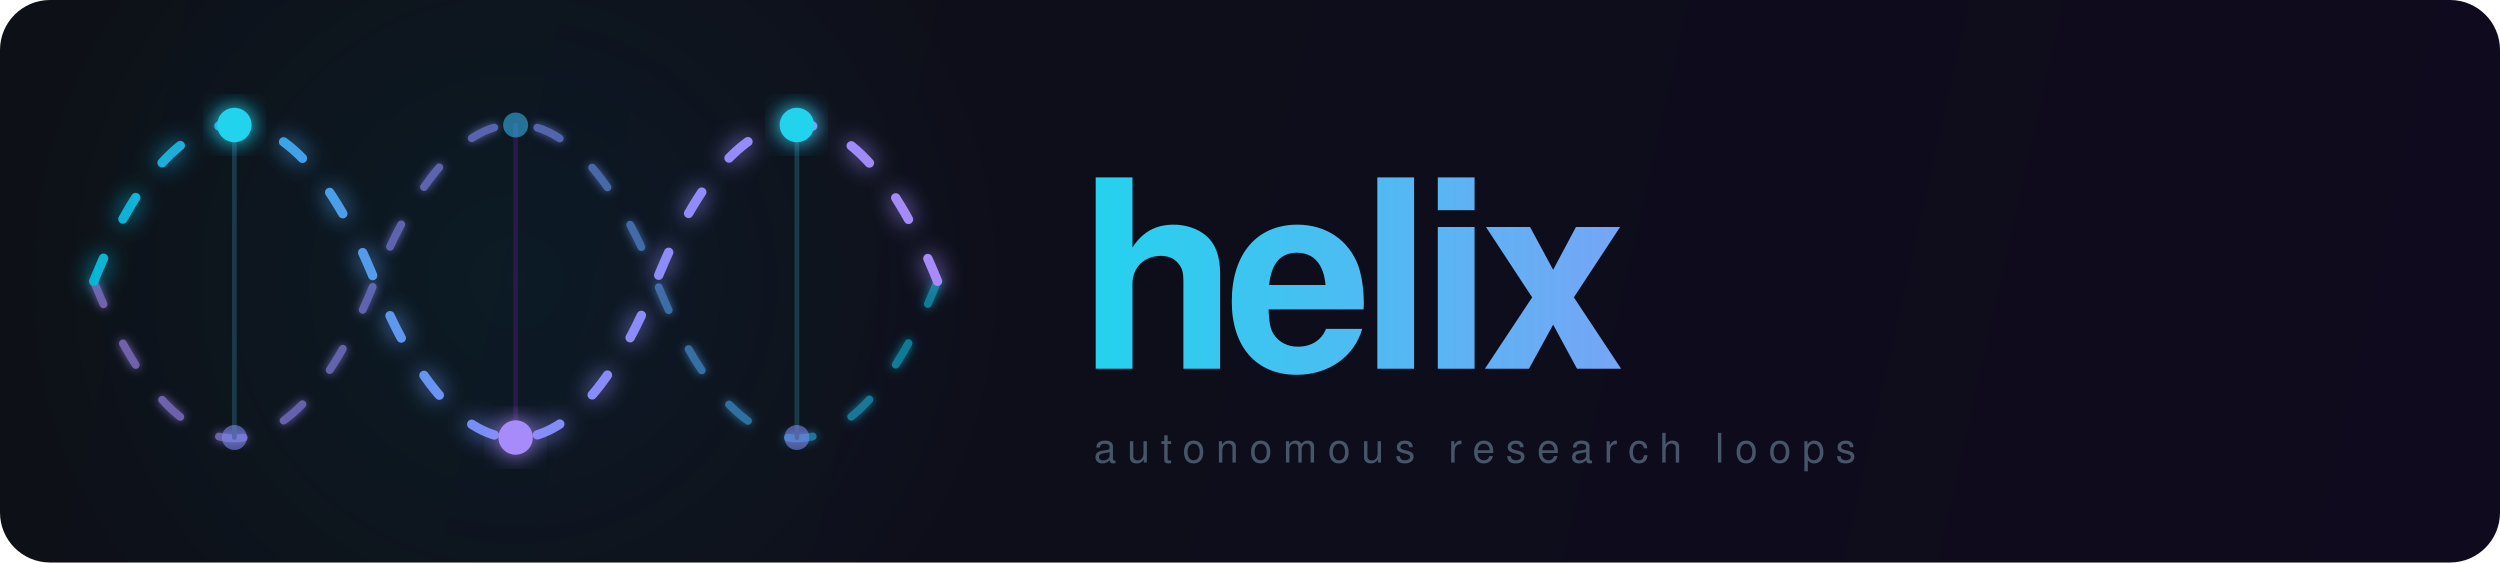
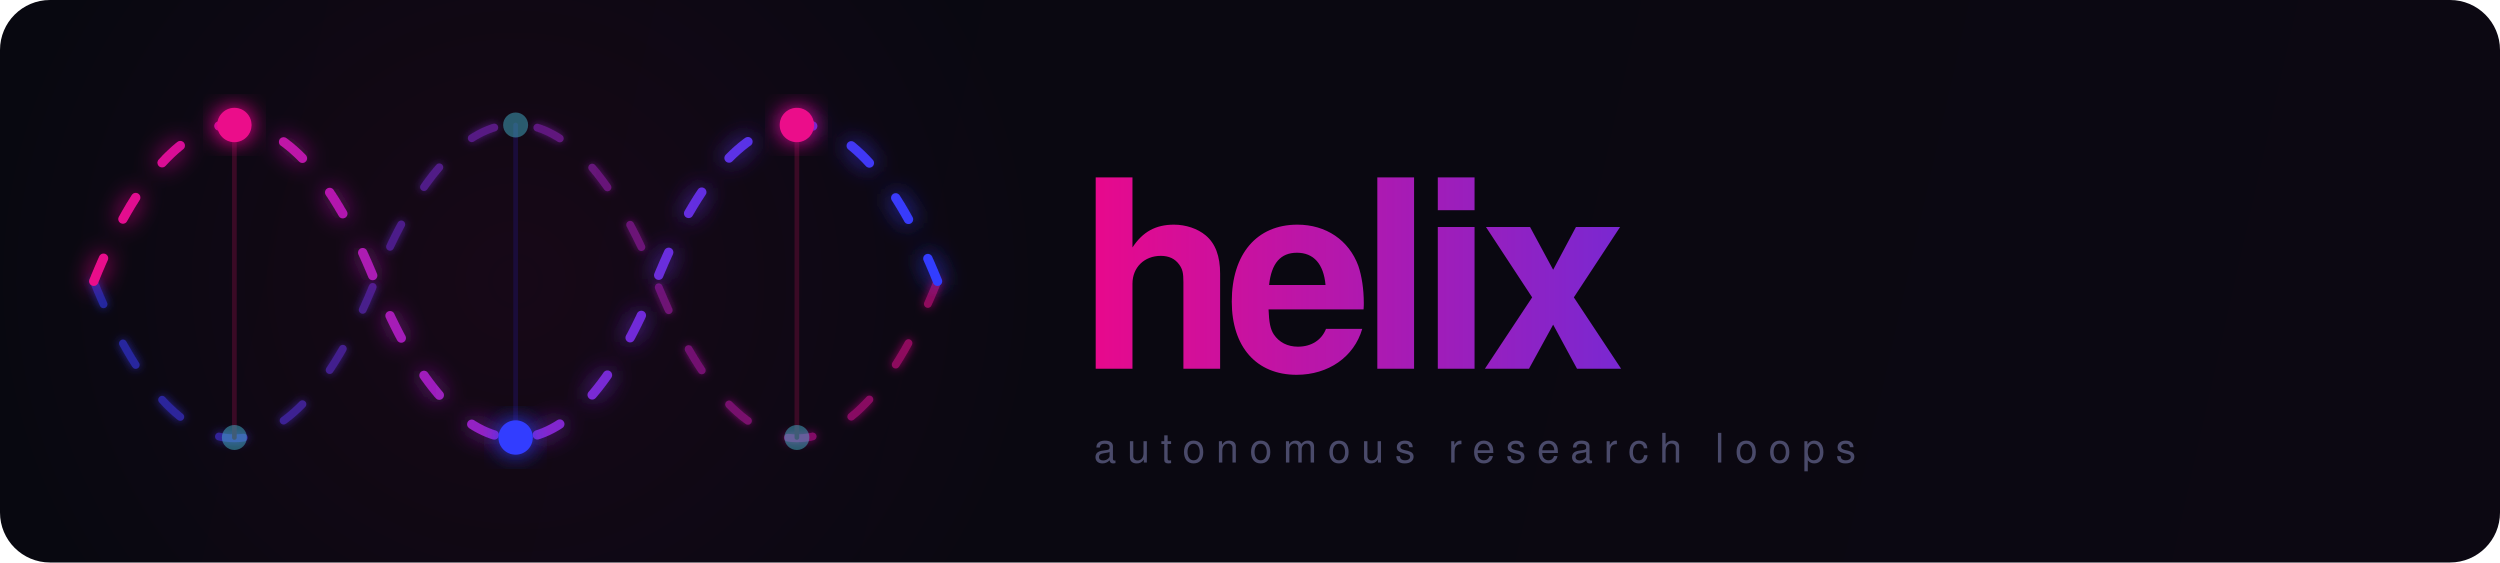
<svg xmlns="http://www.w3.org/2000/svg" width="800" height="180" viewBox="0 0 800 180">
  <defs>
    <linearGradient id="bg" x1="0" y1="0" x2="800" y2="180" gradientUnits="userSpaceOnUse">
-       <stop offset="0%" stop-color="#0d1117" />
-       <stop offset="100%" stop-color="#0f0a1e" />
+       <stop offset="0%" stop-color="#080810" />
+       <stop offset="100%" stop-color="#0c0812" />
    </linearGradient>
-     <radialGradient id="glowbg" cx="165" cy="90" r="160" gradientUnits="userSpaceOnUse">
-       <stop offset="0%" stop-color="#06b6d4" stop-opacity="0.07" />
-       <stop offset="100%" stop-color="#06b6d4" stop-opacity="0" />
+     <radialGradient id="glowbg" cx="165" cy="90" r="170" gradientUnits="userSpaceOnUse">
+       <stop offset="0%" stop-color="#EB088A" stop-opacity="0.06" />
+       <stop offset="100%" stop-color="#EB088A" stop-opacity="0" />
    </radialGradient>
    <linearGradient id="s1g" x1="30" y1="0" x2="300" y2="0" gradientUnits="userSpaceOnUse">
-       <stop offset="0%" stop-color="#06b6d4" />
-       <stop offset="50%" stop-color="#818cf8" />
-       <stop offset="100%" stop-color="#a78bfa" />
+       <stop offset="0%" stop-color="#EB088A" />
+       <stop offset="50%" stop-color="#8A25C9" />
+       <stop offset="100%" stop-color="#313CFF" />
    </linearGradient>
    <linearGradient id="s2g" x1="30" y1="0" x2="300" y2="0" gradientUnits="userSpaceOnUse">
-       <stop offset="0%" stop-color="#a78bfa" />
-       <stop offset="50%" stop-color="#818cf8" />
-       <stop offset="100%" stop-color="#06b6d4" />
+       <stop offset="0%" stop-color="#313CFF" />
+       <stop offset="50%" stop-color="#8A25C9" />
+       <stop offset="100%" stop-color="#EB088A" />
    </linearGradient>
-     <linearGradient id="tg" x1="345" y1="0" x2="620" y2="0" gradientUnits="userSpaceOnUse">
-       <stop offset="0%" stop-color="#22d3ee" />
-       <stop offset="100%" stop-color="#a78bfa" />
+     <linearGradient id="tg" x1="345" y1="0" x2="630" y2="0" gradientUnits="userSpaceOnUse">
+       <stop offset="0%" stop-color="#EB088A" />
+       <stop offset="100%" stop-color="#313CFF" />
    </linearGradient>
    <filter id="glow" x="-40%" y="-40%" width="180%" height="180%">
      <feGaussianBlur stdDeviation="3.5" result="blur" />
      <feMerge>
        <feMergeNode in="blur" />
        <feMergeNode in="SourceGraphic" />
      </feMerge>
    </filter>
    <filter id="softglow" x="-20%" y="-20%" width="140%" height="140%">
      <feGaussianBlur stdDeviation="1.5" result="blur" />
      <feMerge>
        <feMergeNode in="blur" />
        <feMergeNode in="SourceGraphic" />
      </feMerge>
    </filter>
    <style>
-       @keyframes flow1 { from { stroke-dashoffset: 0; } to { stroke-dashoffset: -22; } }
+       @keyframes flow1 { from { stroke-dashoffset: 0;   } to { stroke-dashoffset: -22; } }
      @keyframes flow2 { from { stroke-dashoffset: -11; } to { stroke-dashoffset: -33; } }
      .s1 { animation: flow1 1.5s linear infinite; }
      .s2 { animation: flow2 1.5s linear infinite; }
    </style>
  </defs>
  <rect width="800" height="180" rx="16" fill="url(#bg)" />
  <rect width="800" height="180" rx="16" fill="url(#glowbg)" />
-   <path class="s2" d="M30,90 C57,157 93,157 120,90 C147,23 183,23 210,90 C237,157 273,157 300,90" stroke="url(#s2g)" stroke-width="2.5" fill="none" stroke-linecap="round" stroke-dasharray="8 14" opacity="0.65" filter="url(#softglow)" />
-   <line x1="75" y1="40" x2="75" y2="140" stroke="#1a3a4a" stroke-width="1.5" stroke-linecap="round" />
-   <line x1="165" y1="40" x2="165" y2="140" stroke="#2a1a4a" stroke-width="1.5" stroke-linecap="round" />
-   <line x1="255" y1="40" x2="255" y2="140" stroke="#1a3a4a" stroke-width="1.5" stroke-linecap="round" />
+   <path class="s2" d="M30,90 C57,157 93,157 120,90 C147,23 183,23 210,90 C237,157 273,157 300,90" stroke="url(#s2g)" stroke-width="2.5" fill="none" stroke-linecap="round" stroke-dasharray="8 14" opacity="0.6" filter="url(#softglow)" />
+   <line x1="75" y1="40" x2="75" y2="140" stroke="#3a0a25" stroke-width="1.5" stroke-linecap="round" />
+   <line x1="165" y1="40" x2="165" y2="140" stroke="#1a0c3a" stroke-width="1.5" stroke-linecap="round" />
+   <line x1="255" y1="40" x2="255" y2="140" stroke="#3a0a25" stroke-width="1.5" stroke-linecap="round" />
  <path class="s1" d="M30,90 C57,23 93,23 120,90 C147,157 183,157 210,90 C237,23 273,23 300,90" stroke="url(#s1g)" stroke-width="3" fill="none" stroke-linecap="round" stroke-dasharray="8 14" filter="url(#glow)" />
-   <circle cx="75" cy="40" r="5.5" fill="#22d3ee" filter="url(#glow)">
-     <animate attributeName="opacity" values="1;0.35;1" dur="2s" repeatCount="indefinite" />
+   <circle cx="75" cy="40" r="5.5" fill="#EB088A" filter="url(#glow)">
+     <animate attributeName="opacity" values="1;0.3;1" dur="2s" repeatCount="indefinite" />
  </circle>
-   <circle cx="255" cy="40" r="5.5" fill="#22d3ee" filter="url(#glow)">
-     <animate attributeName="opacity" values="1;0.35;1" dur="2s" begin="0.4s" repeatCount="indefinite" />
+   <circle cx="255" cy="40" r="5.5" fill="#EB088A" filter="url(#glow)">
+     <animate attributeName="opacity" values="1;0.3;1" dur="2s" begin="0.4s" repeatCount="indefinite" />
  </circle>
-   <circle cx="165" cy="140" r="5.5" fill="#a78bfa" filter="url(#glow)">
-     <animate attributeName="opacity" values="0.35;1;0.35" dur="2s" repeatCount="indefinite" />
+   <circle cx="165" cy="140" r="5.5" fill="#313CFF" filter="url(#glow)">
+     <animate attributeName="opacity" values="0.3;1;0.3" dur="2s" repeatCount="indefinite" />
  </circle>
-   <circle cx="75" cy="140" r="4" fill="#818cf8" opacity="0.55" />
-   <circle cx="165" cy="40" r="4" fill="#38bdf8" opacity="0.55" />
-   <circle cx="255" cy="140" r="4" fill="#818cf8" opacity="0.55" />
+   <circle cx="75" cy="140" r="4" fill="#48C0D9" opacity="0.45" />
+   <circle cx="165" cy="40" r="4" fill="#48C0D9" opacity="0.45" />
+   <circle cx="255" cy="140" r="4" fill="#48C0D9" opacity="0.45" />
  <text x="345" y="118" font-family="-apple-system, BlinkMacSystemFont, 'Segoe UI', Helvetica, Arial, sans-serif" font-size="84" font-weight="800" letter-spacing="-4" fill="url(#tg)">helix</text>
-   <text x="350" y="148" font-family="-apple-system, BlinkMacSystemFont, 'Segoe UI', Helvetica, Arial, sans-serif" font-size="13" font-weight="500" letter-spacing="3.5" fill="#475569">autonomous research loops</text>
+   <text x="350" y="148" font-family="-apple-system, BlinkMacSystemFont, 'Segoe UI', Helvetica, Arial, sans-serif" font-size="13" font-weight="500" letter-spacing="3.5" fill="#4a4a6a">autonomous research loops</text>
</svg>
